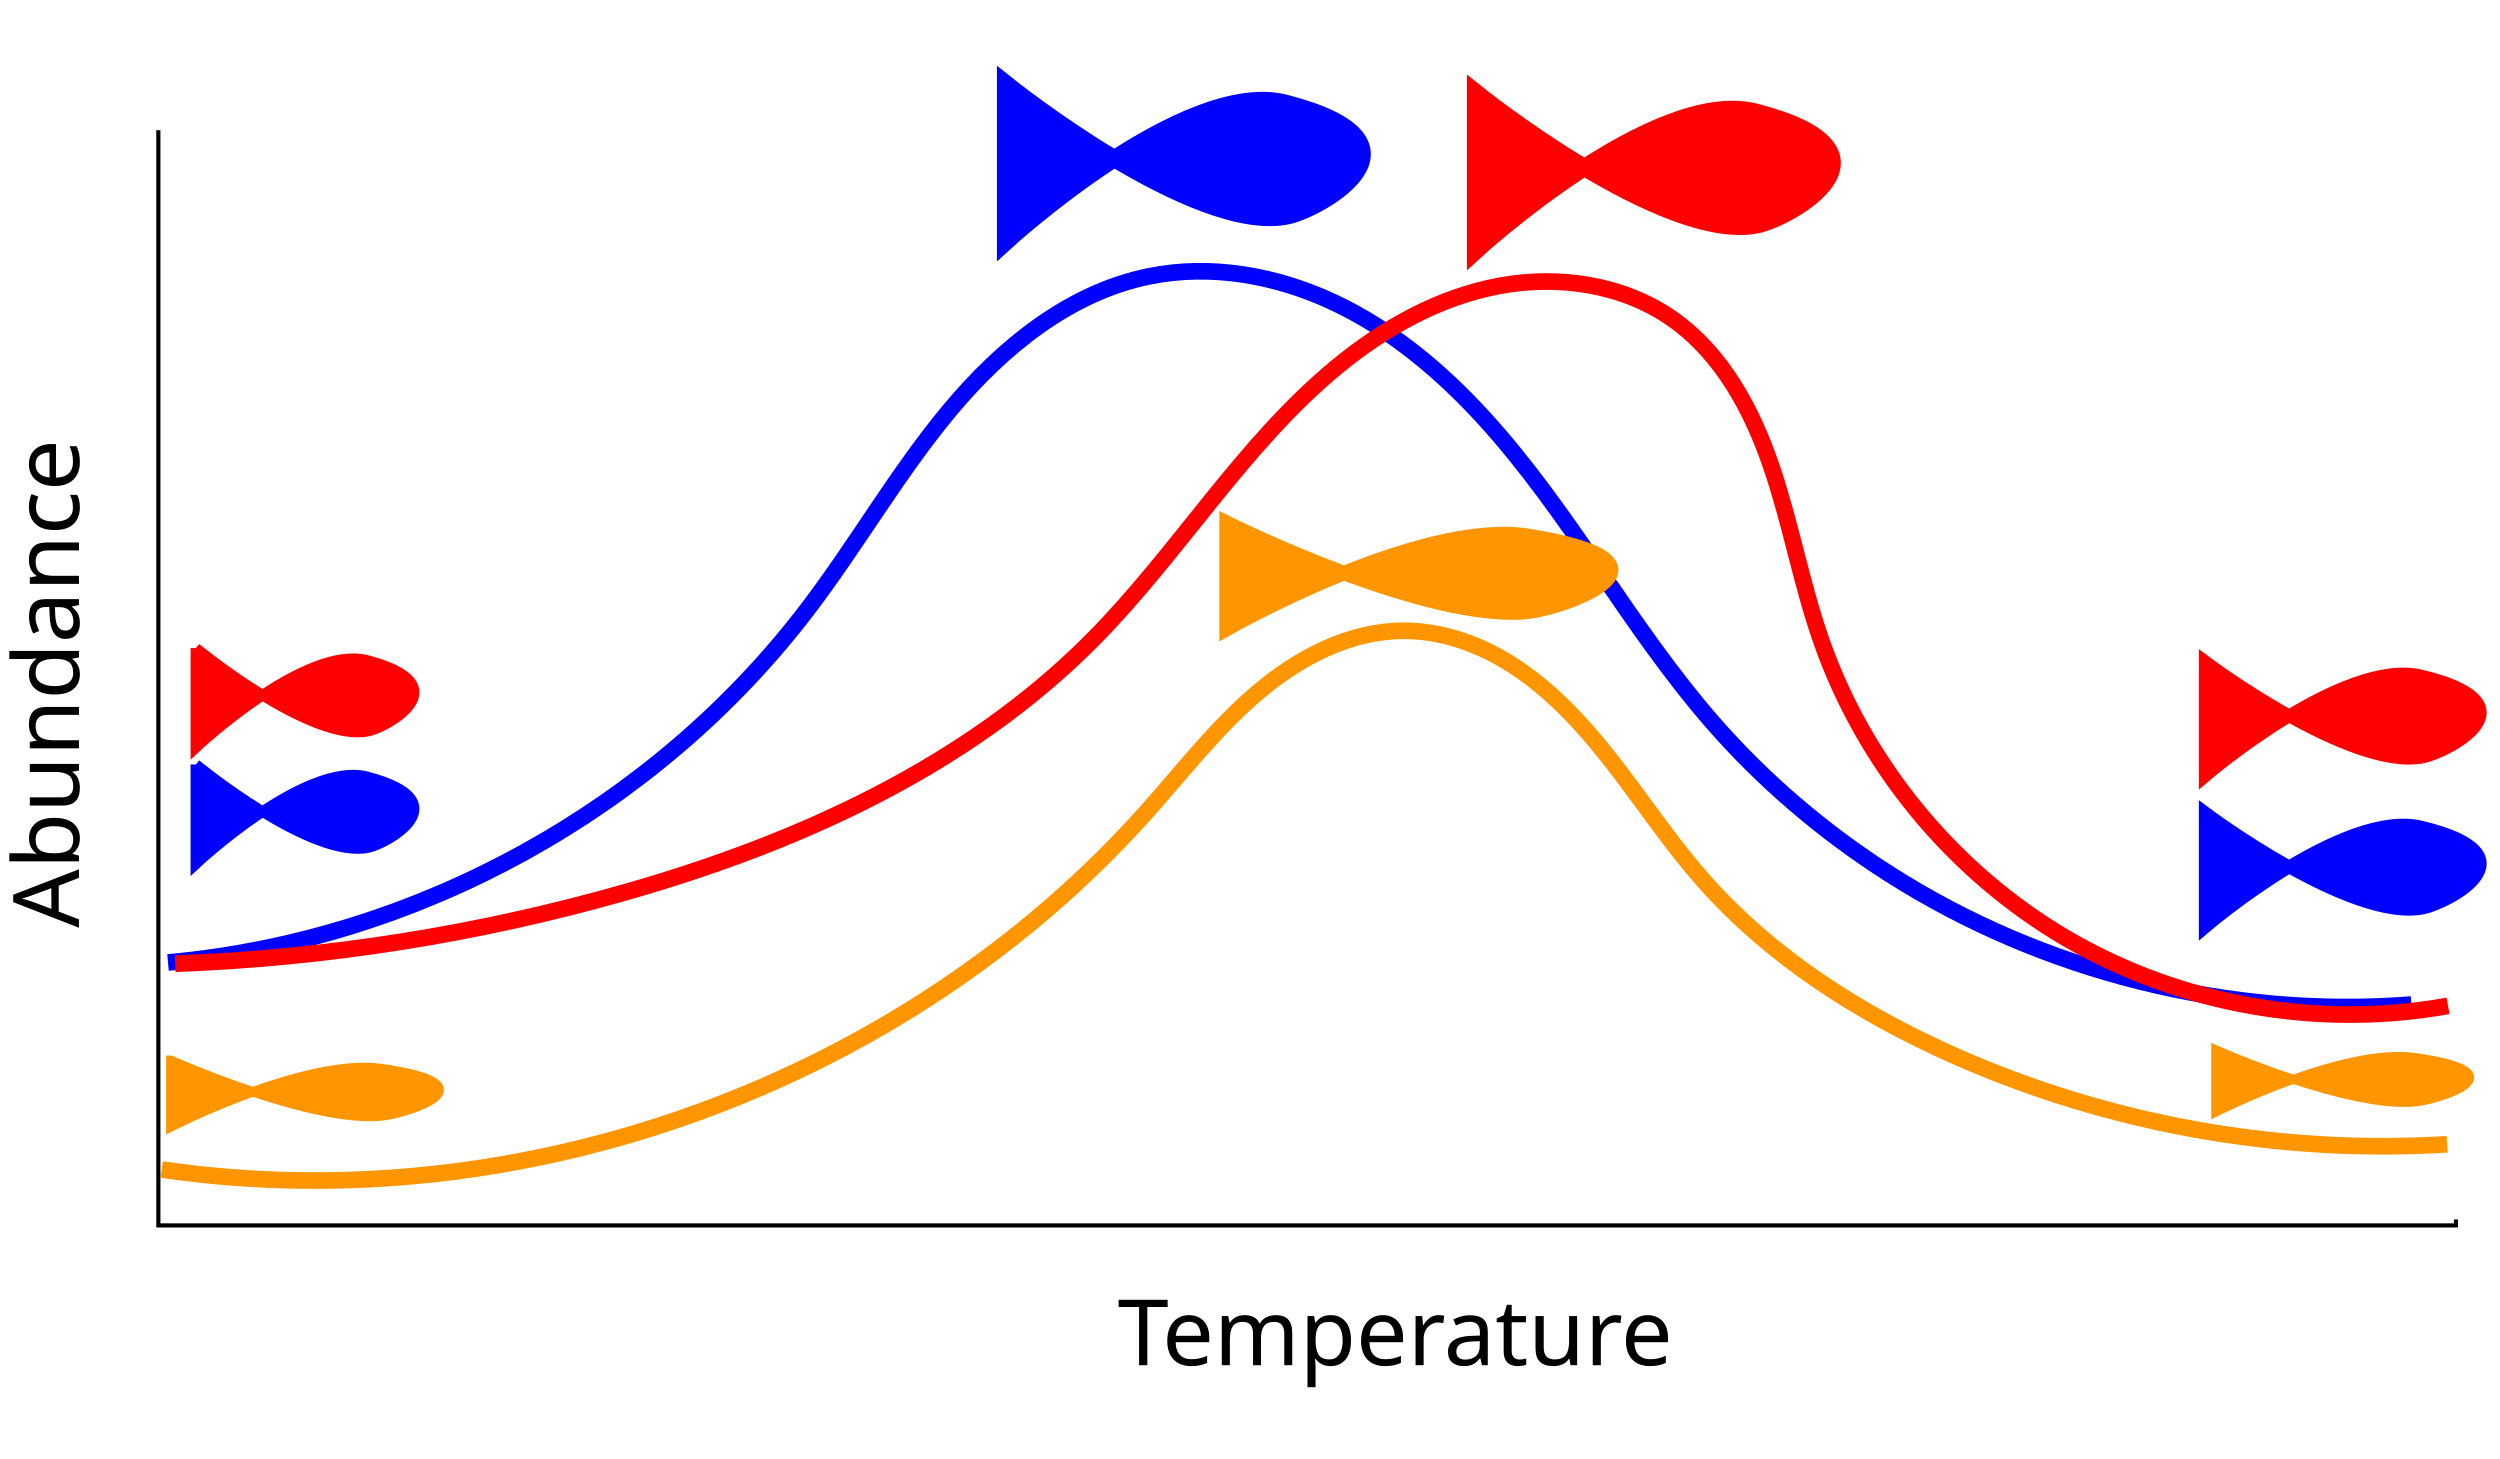
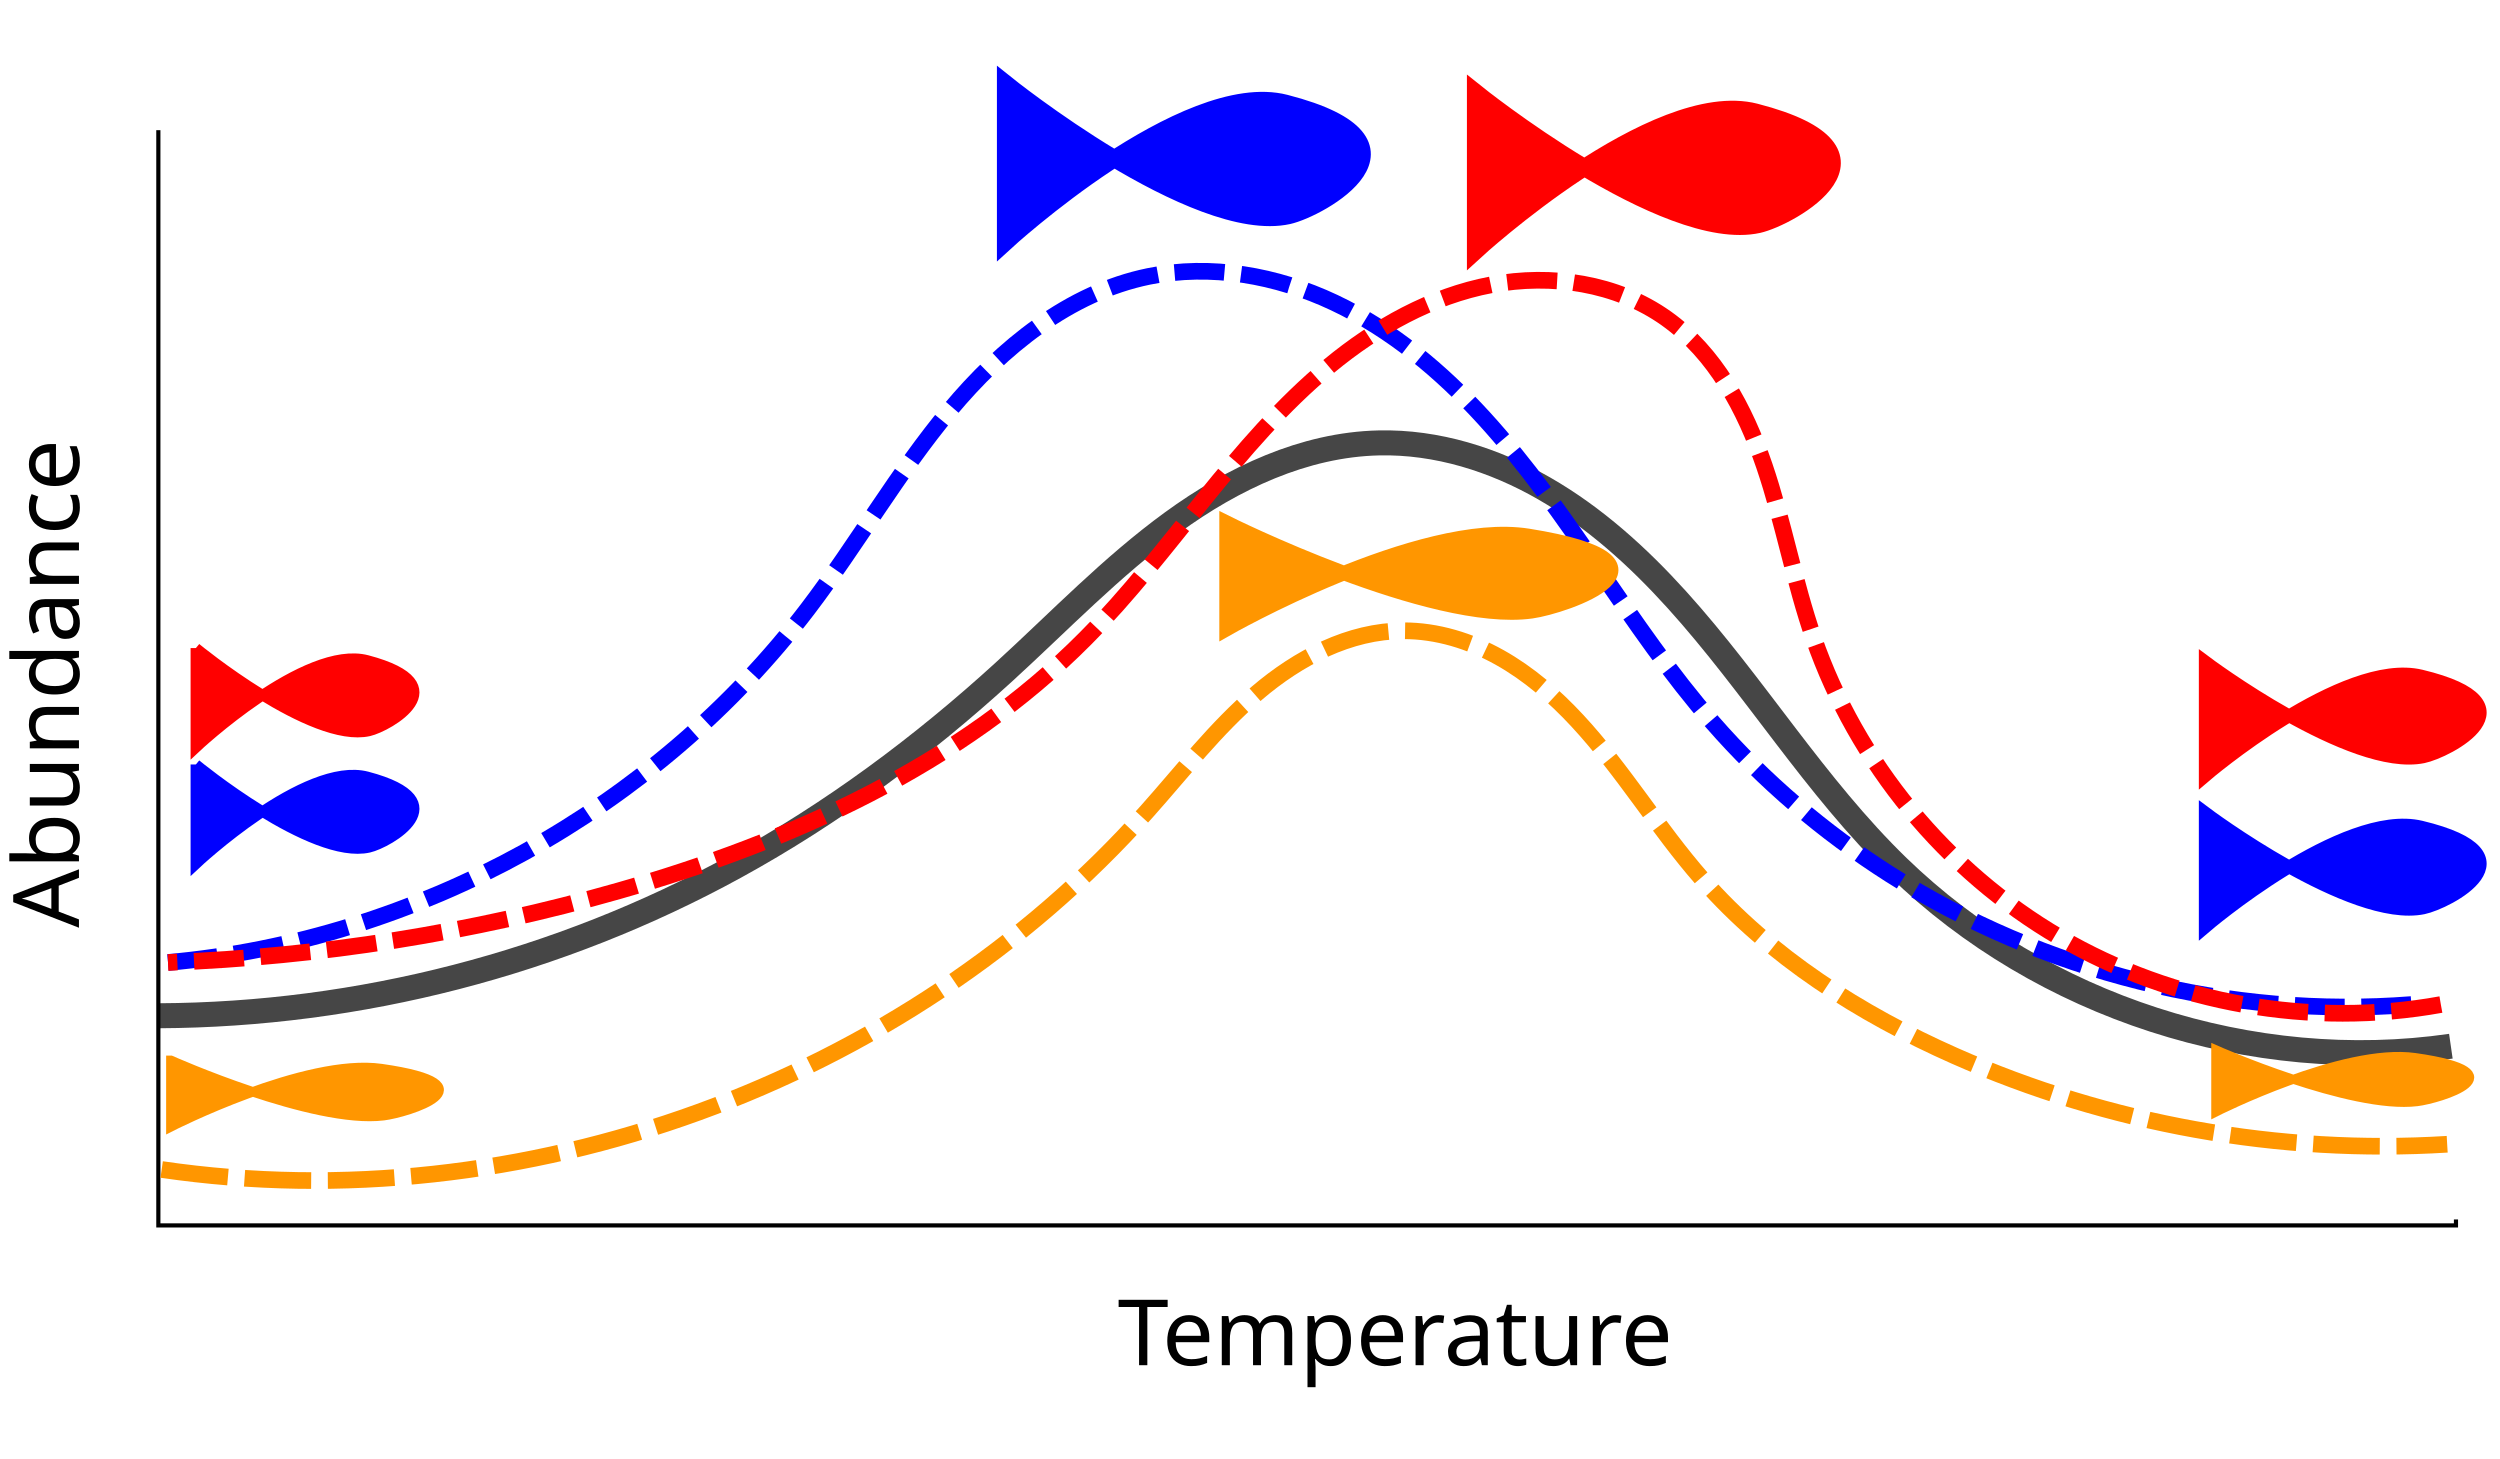
<svg xmlns="http://www.w3.org/2000/svg" width="600" height="350" id="svg2" version="1.1">
  <defs id="defs4">
    </defs>
  <g id="layer1" transform="translate(-98.24469,-383.8206)">
+     <path style="fill:none;stroke:#464646;stroke-width:6;stroke-linecap:butt;stroke-linejoin:miter;stroke-miterlimit:4;stroke-dasharray:none;stroke-dashoffset:0;stroke-opacity:1" d="m 686.452,634.913 c -47.65,6.883 -98.112,-9.463 -132.676,-42.978 -19.952,-19.347 -34.457,-43.586 -53.1,-64.197 -9.322,-10.306 -19.762,-19.753 -31.808,-26.68 -12.046,-6.927 -25.801,-11.255 -39.694,-10.939 -17.983,0.408 -35.039,8.503 -49.581,19.09 -14.542,10.587 -27.044,23.671 -40.322,35.805 -19.691,17.993 -41.258,34.015 -64.65,46.835 -42.164,23.108 -90.137,35.518 -138.218,35.753" id="path3909-7-1-3" />
    <path style="fill:none;stroke:#000000;stroke-width:1px;stroke-linecap:butt;stroke-linejoin:miter;stroke-opacity:1" d="m 136.249,415.063 v 262.857 h 551.429 v -1.429" id="path2988" />
    <text xml:space="preserve" style="font-style:normal;font-weight:normal;line-height:0%;font-family:sans-serif;letter-spacing:0px;word-spacing:0px;fill:#000000;fill-opacity:1;stroke:none" x="366.495" y="711.471" id="text2992">
      <tspan id="tspan2994" x="366.495" y="711.471" style="font-size:22px;line-height:1.25;font-family:sans-serif">Temperature</tspan>
    </text>
    <text xml:space="preserve" style="font-style:normal;font-weight:normal;line-height:0%;font-family:sans-serif;letter-spacing:0px;word-spacing:0px;fill:#000000;fill-opacity:1;stroke:none" x="-606.482" y="117.199" id="text2996" transform="rotate(-90)">
      <tspan id="tspan2998" x="-606.482" y="117.199" style="font-size:22px;line-height:1.25;font-family:sans-serif">Abundance</tspan>
      <tspan x="-606.482" y="144.699" id="tspan3000" style="font-size:22px;line-height:1.25;font-family:sans-serif"> </tspan>
    </text>
    <path style="fill:#ff0000;fill-opacity:1;stroke:#ff0000;stroke-width:2.531;stroke-linecap:butt;stroke-linejoin:miter;stroke-miterlimit:4;stroke-opacity:1;stroke-dasharray:none" d="m 145.252,539.358 0,23.861 c 0,0 26.38,-24.781 41.106,-20.901 22.641,5.965 5.005,15.888 0.436,16.925 -13.627,3.092 -41.542,-19.884 -41.542,-19.884 z" id="path3010" />
    <path style="fill:#ff0000;fill-opacity:1;stroke:#ff0000;stroke-width:3.043;stroke-linecap:butt;stroke-linejoin:miter;stroke-miterlimit:4;stroke-opacity:1;stroke-dasharray:none" d="m 627.489,542.645 0,27.389 c 0,0 33.242,-28.445 51.798,-23.992 28.53,6.847 6.307,18.237 0.55,19.427 -17.171,3.55 -52.348,-22.824 -52.348,-22.824 z" id="path3010-1" />
    <path style="fill:#ff0000;fill-opacity:1;stroke:#ff0000;stroke-width:4.088;stroke-linecap:butt;stroke-linejoin:miter;stroke-miterlimit:4;stroke-opacity:1;stroke-dasharray:none" d="m 452.349,405.97 0,38.098 c 0,0 43.122,-39.567 67.194,-33.373 37.009,9.524 8.182,25.367 0.713,27.023 -22.275,4.938 -67.907,-31.748 -67.907,-31.748 z" id="path3010-4" />
    <path style="fill:#0000ff;fill-opacity:1;stroke:#0000ff;stroke-width:2.531;stroke-linecap:butt;stroke-linejoin:miter;stroke-miterlimit:4;stroke-opacity:1;stroke-dasharray:none" d="m 145.252,567.298 0,23.861 c 0,0 26.38,-24.781 41.106,-20.901 22.641,5.965 5.005,15.888 0.436,16.925 -13.627,3.092 -41.542,-19.884 -41.542,-19.884 z" id="path3010-0" />
    <path style="fill:#0000ff;fill-opacity:1;stroke:#0000ff;stroke-width:3.043;stroke-linecap:butt;stroke-linejoin:miter;stroke-miterlimit:4;stroke-opacity:1;stroke-dasharray:none" d="m 627.489,578.903 0,27.389 c 0,0 33.242,-28.445 51.798,-23.992 28.53,6.847 6.307,18.237 0.55,19.427 -17.171,3.55 -52.348,-22.824 -52.348,-22.824 z" id="path3010-1-9" />
    <path style="fill:#0000ff;fill-opacity:1;stroke:#0000ff;stroke-width:4.088;stroke-linecap:butt;stroke-linejoin:miter;stroke-miterlimit:4;stroke-opacity:1;stroke-dasharray:none" d="m 339.548,403.843 0,38.098 c 0,0 43.122,-39.567 67.194,-33.373 37.009,9.524 8.182,25.367 0.713,27.023 -22.275,4.938 -67.907,-31.748 -67.907,-31.748 z" id="path3010-4-8" />
    <path style="fill:#ff9600;fill-opacity:1;stroke:#ff9600;stroke-width:2.291;stroke-linecap:butt;stroke-linejoin:miter;stroke-miterlimit:4;stroke-opacity:1;stroke-dasharray:none" d="m 139.261,638.315 0,15.916 c 0,0 32.413,-16.53 50.506,-13.942 27.818,3.979 6.15,10.598 0.536,11.29 -16.743,2.063 -51.041,-13.264 -51.041,-13.264 z" id="path3010-0-2" />
    <path style="fill:#ff9600;fill-opacity:1;stroke:#ff9600;stroke-width:2.16;stroke-linecap:butt;stroke-linejoin:miter;stroke-miterlimit:4;stroke-opacity:1;stroke-dasharray:none" d="m 630.027,635.77 0,14.946 c 0,0 30.686,-15.523 47.815,-13.093 26.336,3.736 5.822,9.952 0.507,10.602 -15.851,1.937 -48.322,-12.455 -48.322,-12.455 z" id="path3010-1-9-4" />
-     <path style="fill:none;stroke:#0000ff;stroke-width:4;stroke-linecap:butt;stroke-linejoin:miter;stroke-miterlimit:4;stroke-opacity:1;stroke-dasharray:none" d="m 138.567,614.814 c 59.951,-5.38 117.088,-36.956 153.543,-84.853 11.839,-15.555 21.564,-32.685 34.084,-47.699 12.519,-15.014 28.591,-28.167 47.739,-32.103 14.929,-3.069 30.71,-0.223 44.496,6.277 13.786,6.499 25.701,16.486 35.976,27.743 20.549,22.514 34.847,50.09 54.889,73.056 12.288,14.082 26.666,26.32 42.426,36.365 36.929,23.539 81.597,34.706 125.259,31.315" id="path3909-7" />
-     <path style="fill:none;stroke:#ff0000;stroke-width:4;stroke-linecap:butt;stroke-linejoin:miter;stroke-miterlimit:4;stroke-opacity:1;stroke-dasharray:none" d="m 685.776,625.218 c -31.117,5.641 -64.182,-0.19 -91.492,-16.136 -27.31,-15.946 -48.64,-41.876 -59.021,-71.747 -4.719,-13.579 -7.229,-27.843 -11.86,-41.453 -4.63,-13.61 -11.786,-26.979 -23.496,-35.319 -11.932,-8.499 -27.598,-10.821 -41.992,-8.098 -14.394,2.722 -27.591,10.129 -38.886,19.457 -22.59,18.657 -37.898,44.603 -58.523,65.412 -30.242,30.512 -70.815,48.822 -112.127,60.609 -35.165,10.034 -71.543,15.813 -108.086,17.173" id="path3909-7-1" />
-     <path style="fill:none;stroke:#ff9600;stroke-width:4;stroke-linecap:butt;stroke-linejoin:miter;stroke-miterlimit:4;stroke-opacity:1;stroke-dasharray:none" d="m 137.052,664.503 c 86.415,12.674 178.242,-20.682 236.376,-85.863 8.644,-9.692 16.628,-20.071 26.51,-28.498 9.882,-8.427 22.123,-14.897 35.11,-14.938 8.068,-0.026 16.03,2.448 23.072,6.384 7.043,3.936 13.211,9.297 18.698,15.213 10.974,11.83 19.309,25.872 29.95,38.002 16.392,18.685 37.885,32.355 60.609,42.426 36.945,16.374 77.854,23.717 118.188,21.213" id="path3909-7-2" />
+     <path style="fill:none;stroke:#0000ff;stroke-width:4;stroke-linecap:butt;stroke-linejoin:miter;stroke-miterlimit:4;stroke-opacity:1;stroke-dasharray:12,4;stroke-dashoffset:0" d="m 138.567,614.814 c 59.951,-5.38 117.088,-36.956 153.543,-84.853 11.839,-15.555 21.564,-32.685 34.084,-47.699 12.519,-15.014 28.591,-28.167 47.739,-32.103 14.929,-3.069 30.71,-0.223 44.496,6.277 13.786,6.499 25.701,16.486 35.976,27.743 20.549,22.514 34.847,50.09 54.889,73.056 12.288,14.082 26.666,26.32 42.426,36.365 36.929,23.539 81.597,34.706 125.259,31.315" id="path3909-7" />
+     <path style="fill:none;stroke:#ff0000;stroke-width:4;stroke-linecap:butt;stroke-linejoin:miter;stroke-miterlimit:4;stroke-dasharray:12,4;stroke-opacity:1;stroke-dashoffset:0" d="m 684.05,624.915 c -31.117,5.641 -64.182,-0.19 -91.492,-16.136 -27.31,-15.946 -48.64,-41.876 -59.021,-71.747 -4.719,-13.579 -7.229,-27.843 -11.86,-41.453 -4.63,-13.61 -11.786,-26.979 -23.496,-35.319 -11.932,-8.499 -27.598,-10.821 -41.992,-8.098 -14.394,2.722 -27.591,10.129 -38.886,19.457 -22.59,18.657 -37.898,44.603 -58.523,65.412 -30.242,30.512 -70.815,48.822 -112.127,60.609 -35.165,10.034 -71.543,15.813 -108.086,17.173" id="path3909-7-1" />
+     <path style="fill:none;stroke:#ff9600;stroke-width:4;stroke-linecap:butt;stroke-linejoin:miter;stroke-miterlimit:4;stroke-opacity:1;stroke-dasharray:16,4;stroke-dashoffset:0" d="m 137.052,664.503 c 86.415,12.674 178.242,-20.682 236.376,-85.863 8.644,-9.692 16.628,-20.071 26.51,-28.498 9.882,-8.427 22.123,-14.897 35.11,-14.938 8.068,-0.026 16.03,2.448 23.072,6.384 7.043,3.936 13.211,9.297 18.698,15.213 10.974,11.83 19.309,25.872 29.95,38.002 16.392,18.685 37.885,32.355 60.609,42.426 36.945,16.374 77.854,23.717 118.188,21.213" id="path3909-7-2" />
    <path style="fill:#ff9600;fill-opacity:1;stroke:#ff9600;stroke-width:3.474;stroke-linecap:butt;stroke-linejoin:miter;stroke-miterlimit:4;stroke-opacity:1;stroke-dasharray:none" d="m 392.618,509.263 0,25.524 c 0,0 46.475,-26.508 72.419,-22.358 39.887,6.381 8.818,16.995 0.768,18.104 -24.007,3.308 -73.187,-21.27 -73.187,-21.27 z" id="path3010-4-8-5" />
  </g>
</svg>
